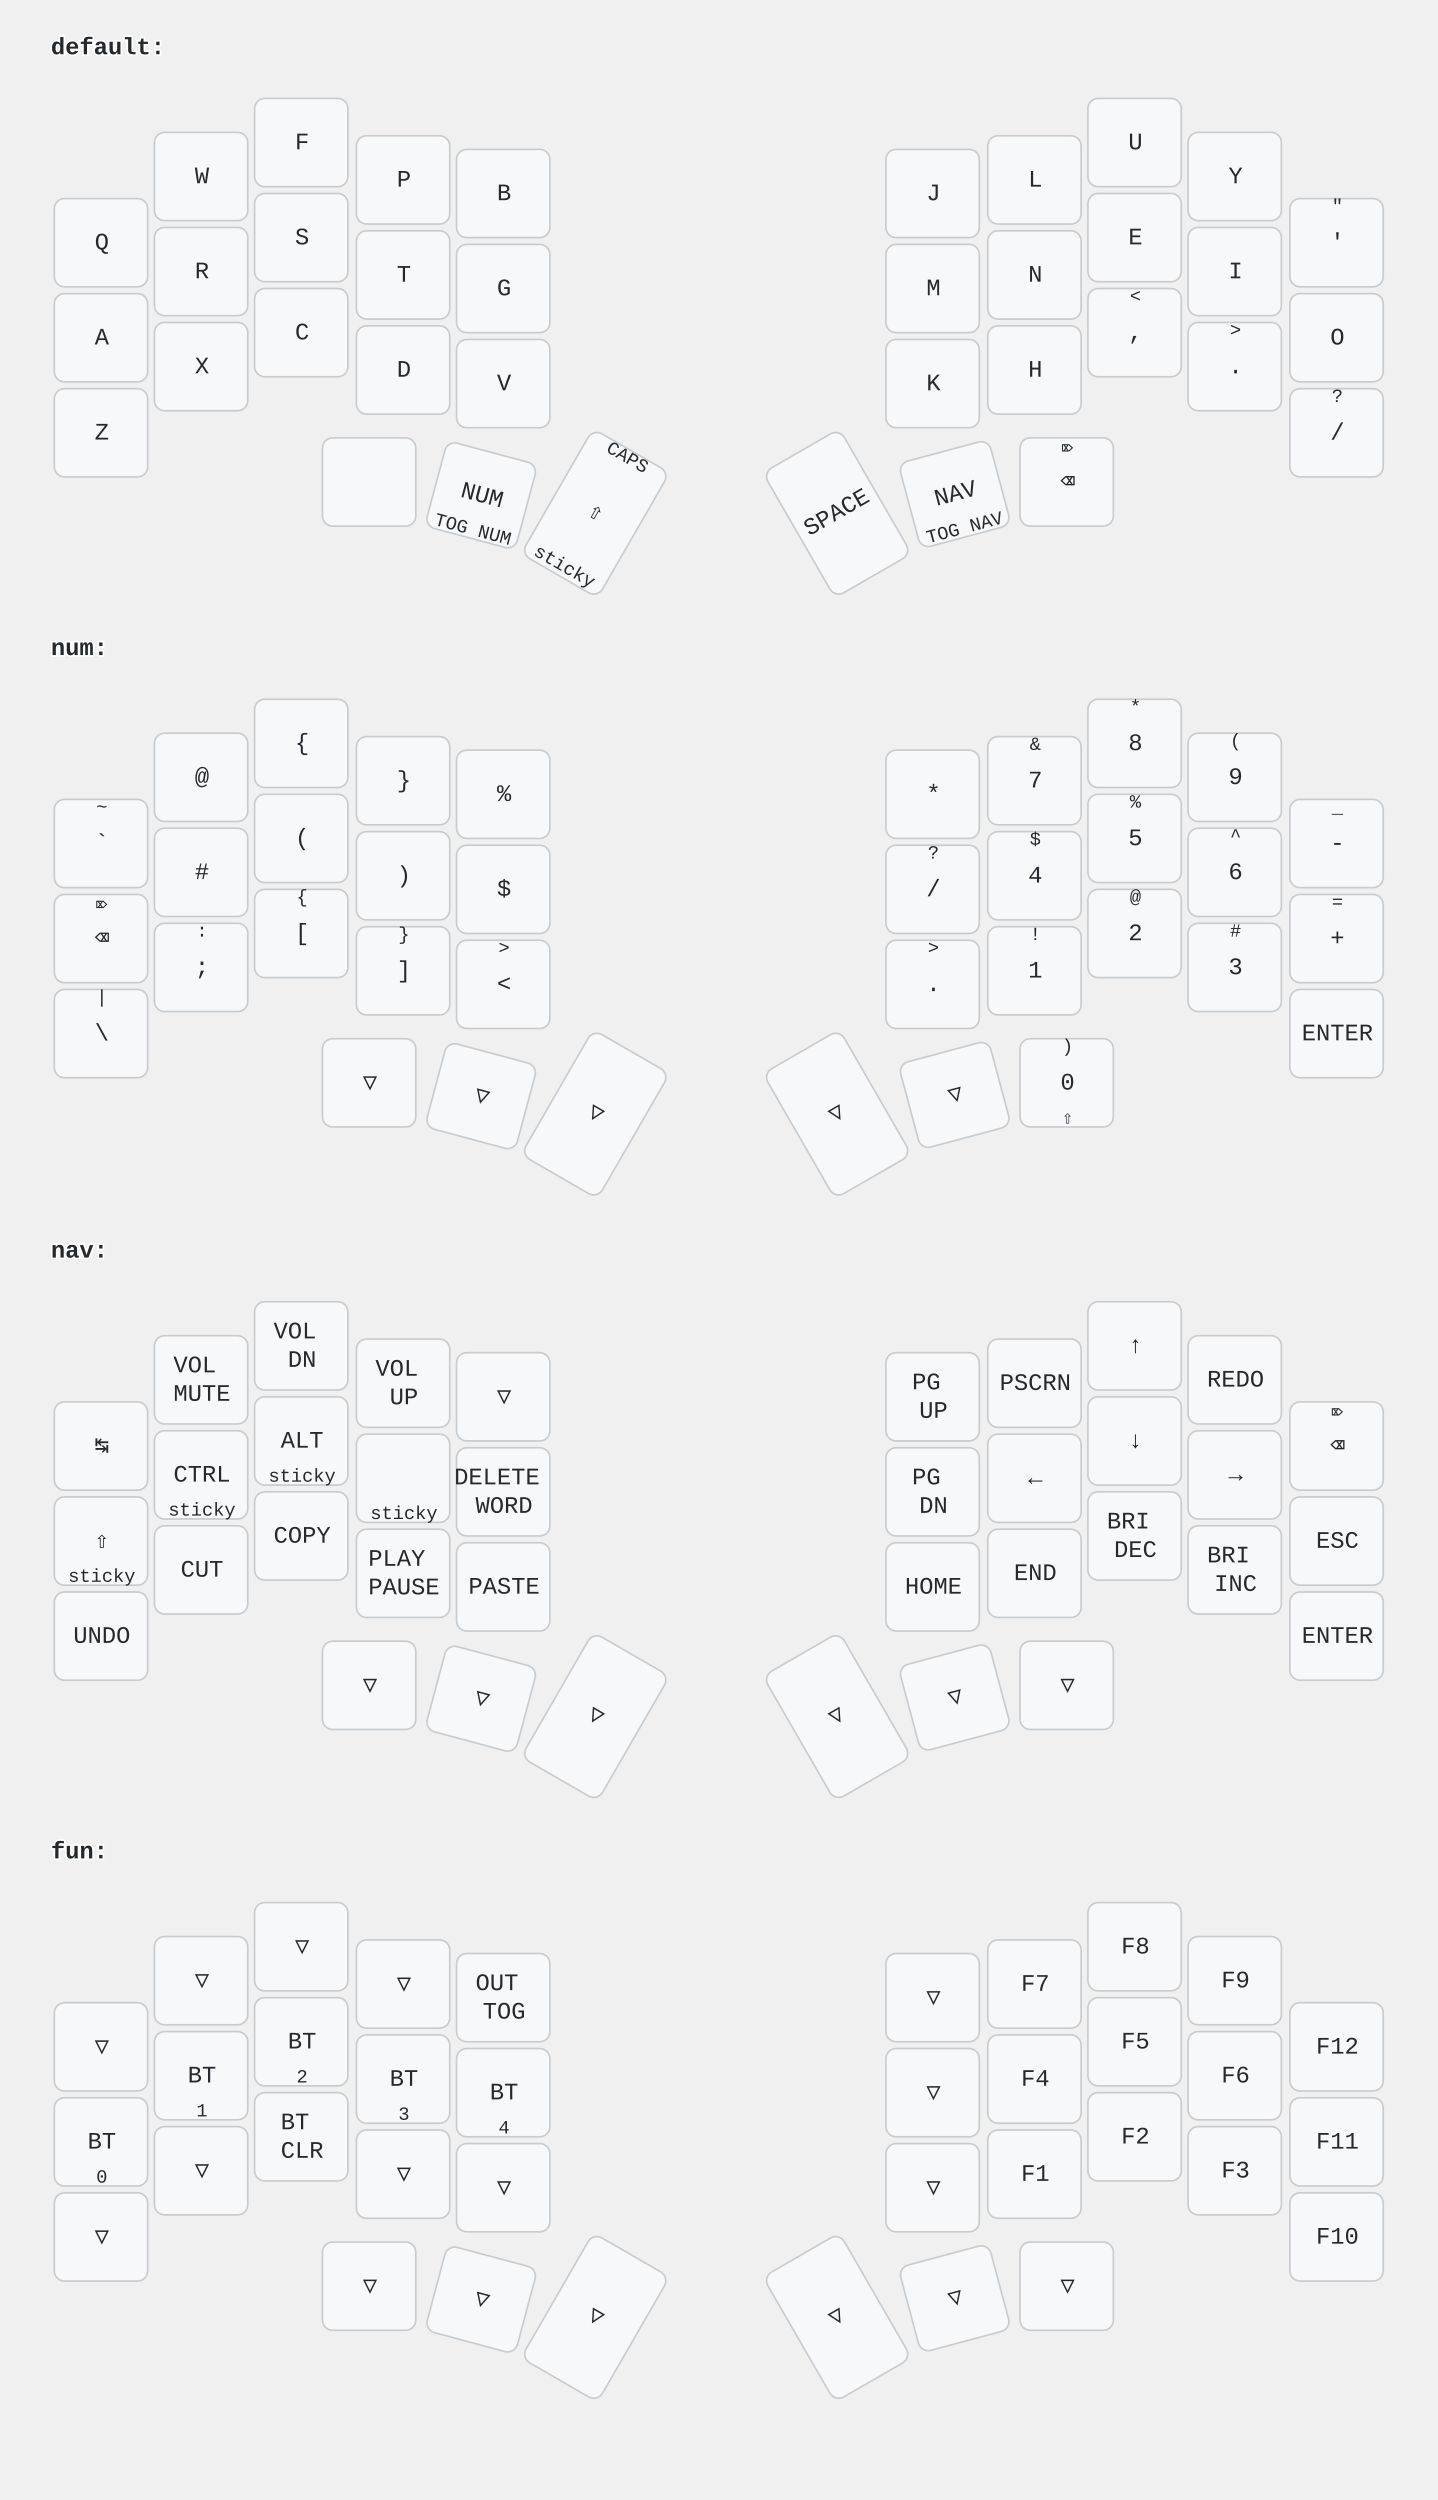
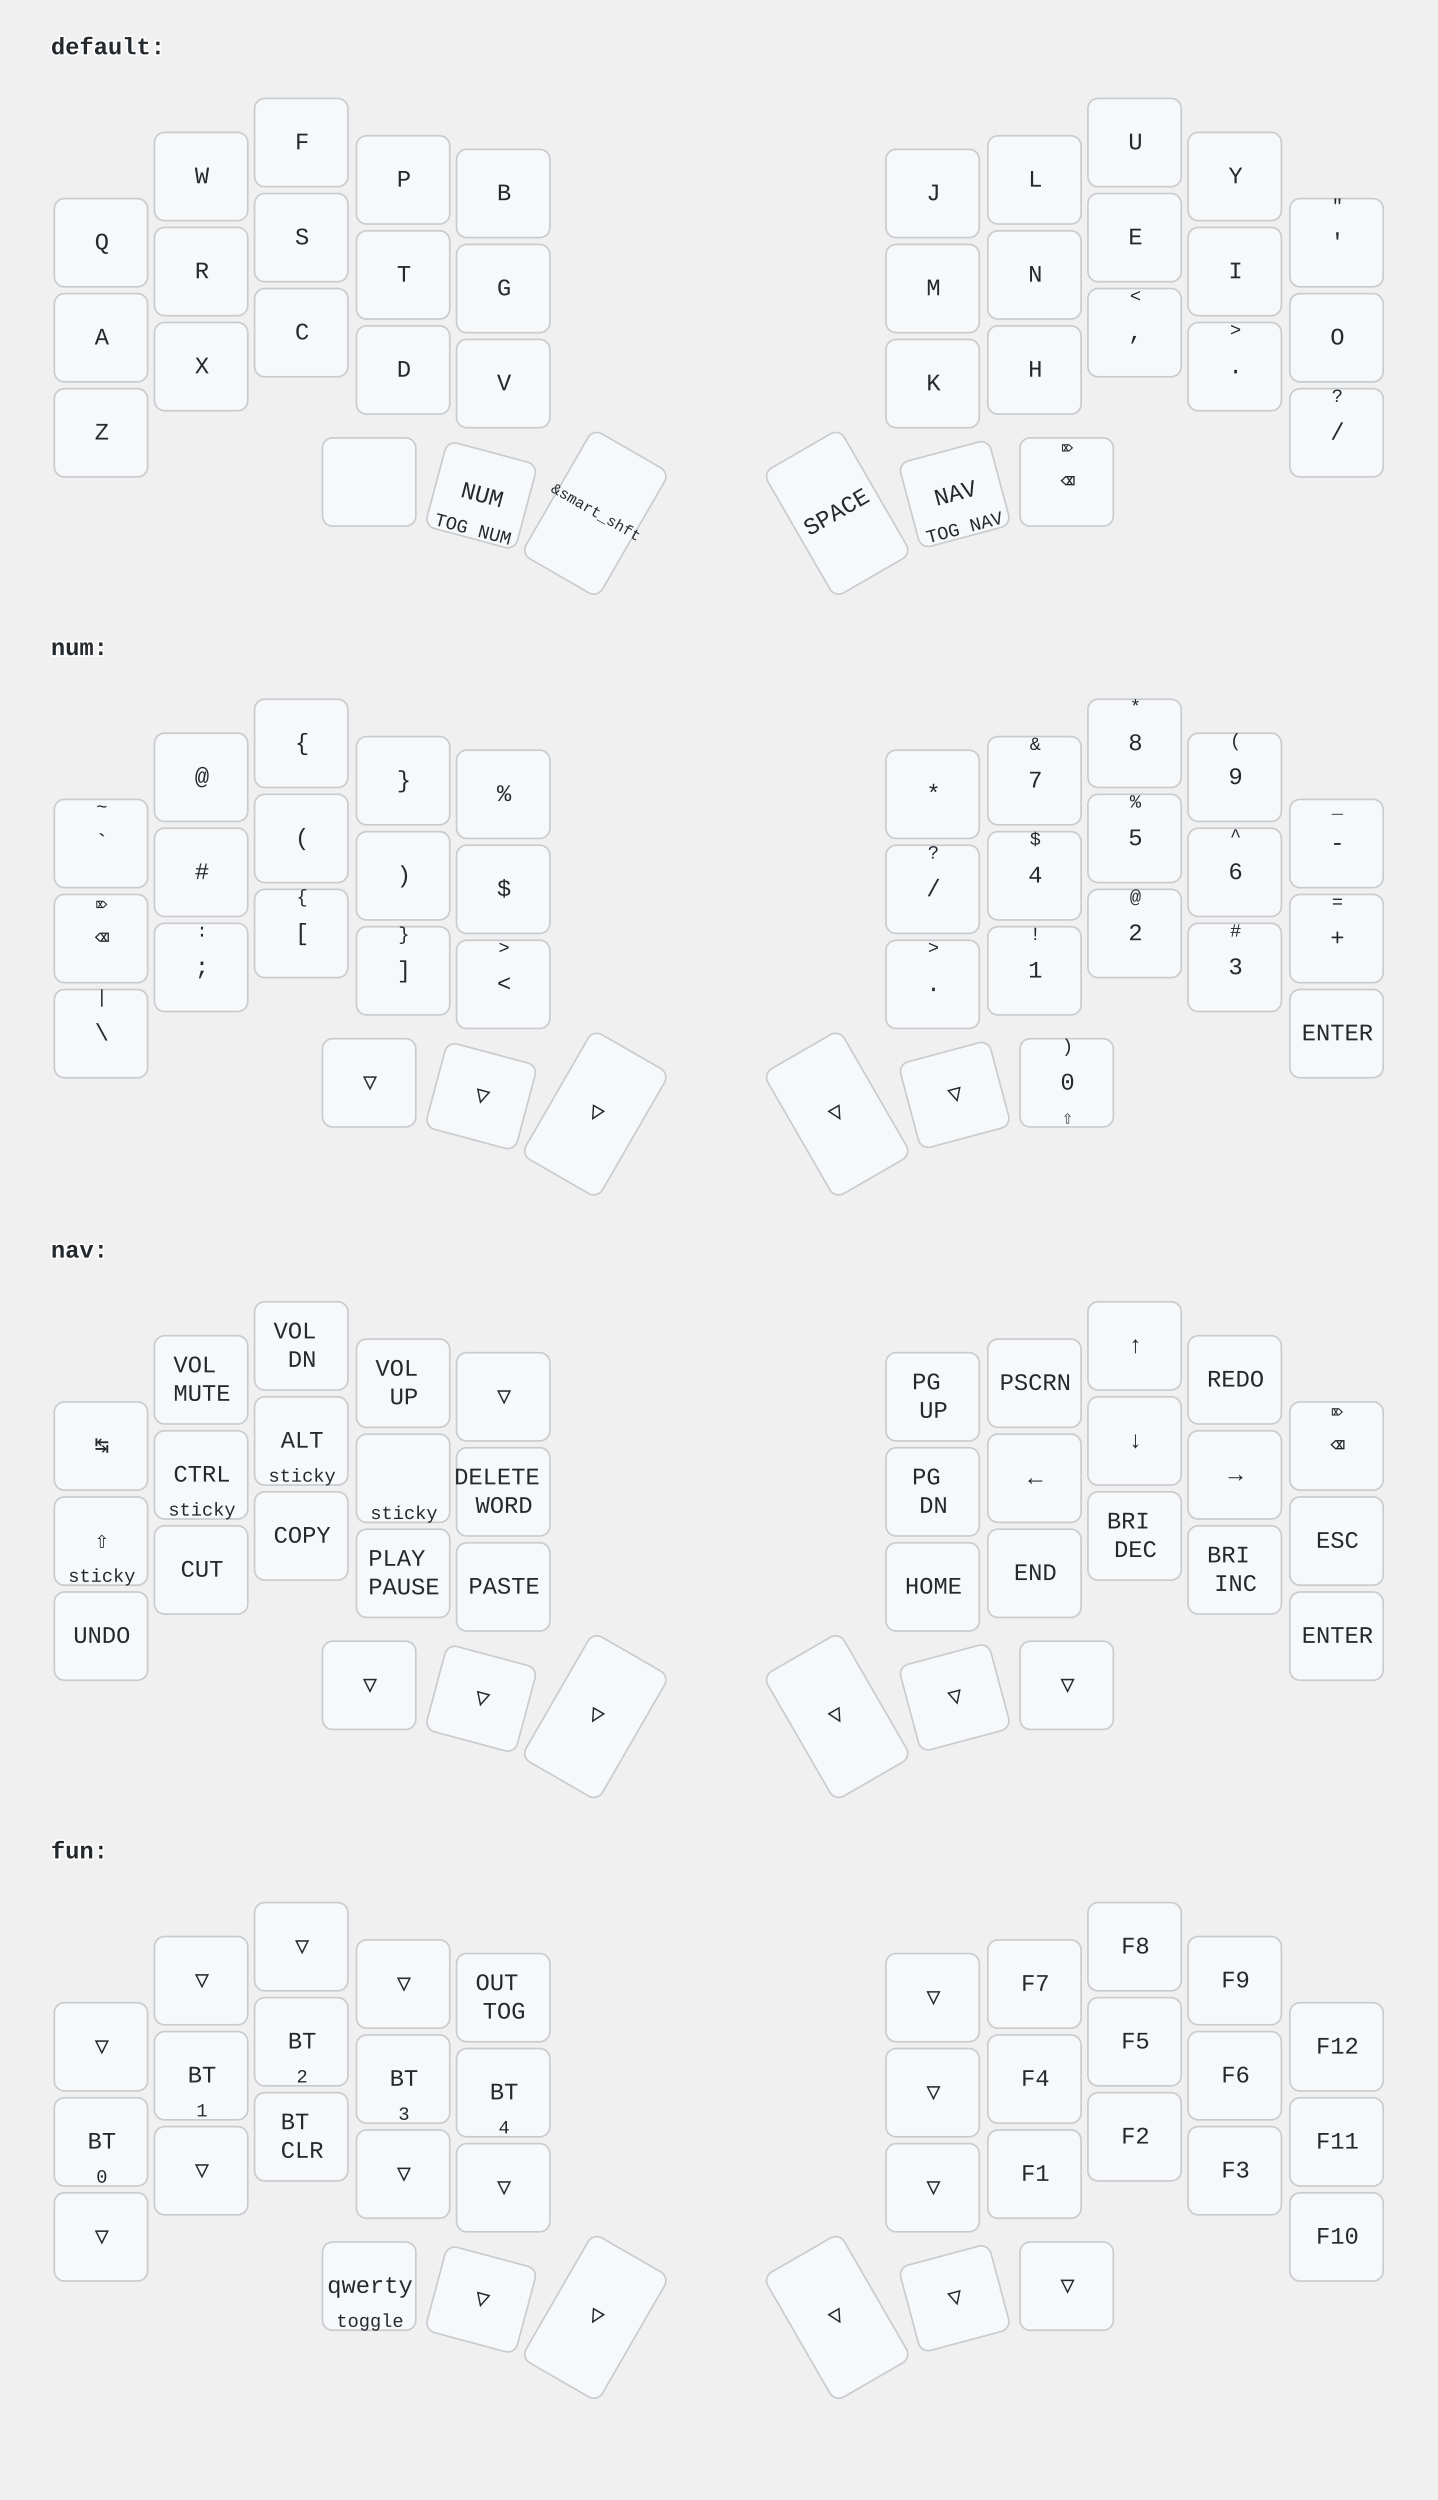
<svg xmlns="http://www.w3.org/2000/svg" xmlns:xlink="http://www.w3.org/1999/xlink" width="847" height="1473" viewBox="0 0 847 1473" class="keymap">
  <defs>/* start glyphs */
<svg id="mdil:menu">
      <svg id="mdil-menu" viewBox="0 0 24 24">
        <path d="M3,8V7H20V8H3M20,12V13H3V12H20M3,17H20V18H3V17Z" />
      </svg>
    </svg>
  </defs>/* end glyphs */
<style>/* font and background color specifications */
svg {
    font-family: SFMono-Regular,Consolas,Liberation Mono,Menlo,monospace;
    font-size: 14px;
    font-kerning: normal;
    text-rendering: optimizeLegibility;
    fill: #24292e;
}

/* default key styling */
rect {
    fill: #f6f8fa;
    stroke: #c9cccf;
    stroke-width: 1;
}

/* color accent for combo boxes */
rect.combo {
    fill: #cdf;
}

/* color accent for held keys */
rect.held, rect.combo.held {
    fill: #fdd;
}

/* color accent for ghost (optional) keys */
rect.ghost, rect.combo.ghost {
    fill: #ddd;
}

text {
    text-anchor: middle;
    dominant-baseline: middle;
}

/* styling for layer labels */
text.label {
    font-weight: bold;
    text-anchor: start;
    stroke: white;
    stroke-width: 2;
    paint-order: stroke;
}

/* styling for combo tap, and key hold/shifted label text */
text.combo, text.hold, text.shifted {
    font-size: 11px;
}

text.hold {
    text-anchor: middle;
    dominant-baseline: auto;
}

text.shifted {
    text-anchor: middle;
    dominant-baseline: hanging;
}

/* styling for hold/shifted label text in combo box */
text.combo.hold, text.combo.shifted {
    font-size: 8px;
}

/* styling for combo dendrons */
path {
    stroke-width: 1;
    stroke: gray;
    fill: none;
}
</style>
  <g transform="translate(30, 0)" class="layer-default">
    <text x="0" y="28" class="label">default:</text>
    <g transform="translate(0, 56)">
      <g transform="translate(30, 87)" class="key keypos-0">
        <rect rx="6" ry="6" x="-28" y="-26" width="55" height="52" class="key" />
        <text x="0" y="0" class="key tap">Q</text>
      </g>
      <g transform="translate(89, 48)" class="key keypos-1">
        <rect rx="6" ry="6" x="-28" y="-26" width="55" height="52" class="key" />
        <text x="0" y="0" class="key tap">W</text>
      </g>
      <g transform="translate(148, 28)" class="key keypos-2">
        <rect rx="6" ry="6" x="-28" y="-26" width="55" height="52" class="key" />
        <text x="0" y="0" class="key tap">F</text>
      </g>
      <g transform="translate(208, 50)" class="key keypos-3">
        <rect rx="6" ry="6" x="-28" y="-26" width="55" height="52" class="key" />
        <text x="0" y="0" class="key tap">P</text>
      </g>
      <g transform="translate(267, 58)" class="key keypos-4">
        <rect rx="6" ry="6" x="-28" y="-26" width="55" height="52" class="key" />
        <text x="0" y="0" class="key tap">B</text>
      </g>
      <g transform="translate(520, 58)" class="key keypos-5">
        <rect rx="6" ry="6" x="-28" y="-26" width="55" height="52" class="key" />
        <text x="0" y="0" class="key tap">J</text>
      </g>
      <g transform="translate(580, 50)" class="key keypos-6">
        <rect rx="6" ry="6" x="-28" y="-26" width="55" height="52" class="key" />
        <text x="0" y="0" class="key tap">L</text>
      </g>
      <g transform="translate(639, 28)" class="key keypos-7">
        <rect rx="6" ry="6" x="-28" y="-26" width="55" height="52" class="key" />
        <text x="0" y="0" class="key tap">U</text>
      </g>
      <g transform="translate(698, 48)" class="key keypos-8">
        <rect rx="6" ry="6" x="-28" y="-26" width="55" height="52" class="key" />
        <text x="0" y="0" class="key tap">Y</text>
      </g>
      <g transform="translate(758, 87)" class="key keypos-9">
        <rect rx="6" ry="6" x="-28" y="-26" width="55" height="52" class="key" />
        <text x="0" y="0" class="key tap">'</text>
        <text x="0" y="-24" class="key shifted">"</text>
      </g>
      <g transform="translate(30, 143)" class="key keypos-10">
        <rect rx="6" ry="6" x="-28" y="-26" width="55" height="52" class="key" />
        <text x="0" y="0" class="key tap">A</text>
      </g>
      <g transform="translate(89, 104)" class="key keypos-11">
        <rect rx="6" ry="6" x="-28" y="-26" width="55" height="52" class="key" />
        <text x="0" y="0" class="key tap">R</text>
      </g>
      <g transform="translate(148, 84)" class="key keypos-12">
        <rect rx="6" ry="6" x="-28" y="-26" width="55" height="52" class="key" />
        <text x="0" y="0" class="key tap">S</text>
      </g>
      <g transform="translate(208, 106)" class="key keypos-13">
        <rect rx="6" ry="6" x="-28" y="-26" width="55" height="52" class="key" />
        <text x="0" y="0" class="key tap">T</text>
      </g>
      <g transform="translate(267, 114)" class="key keypos-14">
        <rect rx="6" ry="6" x="-28" y="-26" width="55" height="52" class="key" />
        <text x="0" y="0" class="key tap">G</text>
      </g>
      <g transform="translate(520, 114)" class="key keypos-15">
        <rect rx="6" ry="6" x="-28" y="-26" width="55" height="52" class="key" />
        <text x="0" y="0" class="key tap">M</text>
      </g>
      <g transform="translate(580, 106)" class="key keypos-16">
        <rect rx="6" ry="6" x="-28" y="-26" width="55" height="52" class="key" />
        <text x="0" y="0" class="key tap">N</text>
      </g>
      <g transform="translate(639, 84)" class="key keypos-17">
        <rect rx="6" ry="6" x="-28" y="-26" width="55" height="52" class="key" />
        <text x="0" y="0" class="key tap">E</text>
      </g>
      <g transform="translate(698, 104)" class="key keypos-18">
        <rect rx="6" ry="6" x="-28" y="-26" width="55" height="52" class="key" />
        <text x="0" y="0" class="key tap">I</text>
      </g>
      <g transform="translate(758, 143)" class="key keypos-19">
        <rect rx="6" ry="6" x="-28" y="-26" width="55" height="52" class="key" />
        <text x="0" y="0" class="key tap">O</text>
      </g>
      <g transform="translate(30, 199)" class="key keypos-20">
        <rect rx="6" ry="6" x="-28" y="-26" width="55" height="52" class="key" />
        <text x="0" y="0" class="key tap">Z</text>
      </g>
      <g transform="translate(89, 160)" class="key keypos-21">
        <rect rx="6" ry="6" x="-28" y="-26" width="55" height="52" class="key" />
        <text x="0" y="0" class="key tap">X</text>
      </g>
      <g transform="translate(148, 140)" class="key keypos-22">
        <rect rx="6" ry="6" x="-28" y="-26" width="55" height="52" class="key" />
        <text x="0" y="0" class="key tap">C</text>
      </g>
      <g transform="translate(208, 162)" class="key keypos-23">
        <rect rx="6" ry="6" x="-28" y="-26" width="55" height="52" class="key" />
        <text x="0" y="0" class="key tap">D</text>
      </g>
      <g transform="translate(267, 170)" class="key keypos-24">
        <rect rx="6" ry="6" x="-28" y="-26" width="55" height="52" class="key" />
        <text x="0" y="0" class="key tap">V</text>
      </g>
      <g transform="translate(520, 170)" class="key keypos-25">
        <rect rx="6" ry="6" x="-28" y="-26" width="55" height="52" class="key" />
        <text x="0" y="0" class="key tap">K</text>
      </g>
      <g transform="translate(580, 162)" class="key keypos-26">
        <rect rx="6" ry="6" x="-28" y="-26" width="55" height="52" class="key" />
        <text x="0" y="0" class="key tap">H</text>
      </g>
      <g transform="translate(639, 140)" class="key keypos-27">
        <rect rx="6" ry="6" x="-28" y="-26" width="55" height="52" class="key" />
        <text x="0" y="0" class="key tap">,</text>
        <text x="0" y="-24" class="key shifted">&lt;</text>
      </g>
      <g transform="translate(698, 160)" class="key keypos-28">
        <rect rx="6" ry="6" x="-28" y="-26" width="55" height="52" class="key" />
        <text x="0" y="0" class="key tap">.</text>
        <text x="0" y="-24" class="key shifted">&gt;</text>
      </g>
      <g transform="translate(758, 199)" class="key keypos-29">
        <rect rx="6" ry="6" x="-28" y="-26" width="55" height="52" class="key" />
        <text x="0" y="0" class="key tap">/</text>
        <text x="0" y="-24" class="key shifted">?</text>
      </g>
      <g transform="translate(188, 228)" class="key keypos-30">
        <rect rx="6" ry="6" x="-28" y="-26" width="55" height="52" class="key" />
        <use href="#mdil:menu" xlink:href="#mdil:menu" x="-7" y="-7" height="14" width="14.0" class="key tap glyph mdil:menu" />
      </g>
      <g transform="translate(254, 236) rotate(15.0)" class="key keypos-31">
        <rect rx="6" ry="6" x="-28" y="-26" width="55" height="52" class="key" />
        <text x="0" y="0" class="key tap">NUM</text>
        <text x="0" y="24" class="key hold">TOG NUM</text>
      </g>
      <g transform="translate(321, 246) rotate(30.0)" class="key keypos-32">
        <rect rx="6" ry="6" x="-26" y="-42" width="52" height="85" class="key" />
-         <text x="0" y="0" class="key tap">⇧</text>
-         <text x="0" y="40" class="key hold">sticky</text>
-         <text x="0" y="-40" class="key shifted">CAPS</text>
+         <text x="0" y="0" class="key tap">
+           <tspan style="font-size: 64%">&amp;smart_shft</tspan>
+         </text>
      </g>
      <g transform="translate(463, 246) rotate(-30.0)" class="key keypos-33">
        <rect rx="6" ry="6" x="-26" y="-42" width="52" height="85" class="key" />
        <text x="0" y="0" class="key tap">SPACE</text>
      </g>
      <g transform="translate(533, 235) rotate(-15.0)" class="key keypos-34">
        <rect rx="6" ry="6" x="-28" y="-26" width="55" height="52" class="key" />
        <text x="0" y="0" class="key tap">NAV</text>
        <text x="0" y="24" class="key hold">TOG NAV</text>
      </g>
      <g transform="translate(599, 228)" class="key keypos-35">
        <rect rx="6" ry="6" x="-28" y="-26" width="55" height="52" class="key" />
        <text x="0" y="0" class="key tap">⌫</text>
        <text x="0" y="-24" class="key shifted">⌦</text>
      </g>
    </g>
  </g>
  <g transform="translate(30, 354)" class="layer-num">
    <text x="0" y="28" class="label">num:</text>
    <g transform="translate(0, 56)">
      <g transform="translate(30, 87)" class="key keypos-0">
        <rect rx="6" ry="6" x="-28" y="-26" width="55" height="52" class="key" />
        <text x="0" y="0" class="key tap">`</text>
        <text x="0" y="-24" class="key shifted">~</text>
      </g>
      <g transform="translate(89, 48)" class="key keypos-1">
        <rect rx="6" ry="6" x="-28" y="-26" width="55" height="52" class="key" />
        <text x="0" y="0" class="key tap">@</text>
      </g>
      <g transform="translate(148, 28)" class="key keypos-2">
        <rect rx="6" ry="6" x="-28" y="-26" width="55" height="52" class="key" />
        <text x="0" y="0" class="key tap">{</text>
      </g>
      <g transform="translate(208, 50)" class="key keypos-3">
        <rect rx="6" ry="6" x="-28" y="-26" width="55" height="52" class="key" />
        <text x="0" y="0" class="key tap">}</text>
      </g>
      <g transform="translate(267, 58)" class="key keypos-4">
        <rect rx="6" ry="6" x="-28" y="-26" width="55" height="52" class="key" />
        <text x="0" y="0" class="key tap">%</text>
      </g>
      <g transform="translate(520, 58)" class="key keypos-5">
        <rect rx="6" ry="6" x="-28" y="-26" width="55" height="52" class="key" />
        <text x="0" y="0" class="key tap">*</text>
      </g>
      <g transform="translate(580, 50)" class="key keypos-6">
        <rect rx="6" ry="6" x="-28" y="-26" width="55" height="52" class="key" />
        <text x="0" y="0" class="key tap">7</text>
        <text x="0" y="-24" class="key shifted">&amp;</text>
      </g>
      <g transform="translate(639, 28)" class="key keypos-7">
        <rect rx="6" ry="6" x="-28" y="-26" width="55" height="52" class="key" />
        <text x="0" y="0" class="key tap">8</text>
        <text x="0" y="-24" class="key shifted">*</text>
      </g>
      <g transform="translate(698, 48)" class="key keypos-8">
        <rect rx="6" ry="6" x="-28" y="-26" width="55" height="52" class="key" />
        <text x="0" y="0" class="key tap">9</text>
        <text x="0" y="-24" class="key shifted">(</text>
      </g>
      <g transform="translate(758, 87)" class="key keypos-9">
        <rect rx="6" ry="6" x="-28" y="-26" width="55" height="52" class="key" />
        <text x="0" y="0" class="key tap">-</text>
        <text x="0" y="-24" class="key shifted">_</text>
      </g>
      <g transform="translate(30, 143)" class="key keypos-10">
        <rect rx="6" ry="6" x="-28" y="-26" width="55" height="52" class="key" />
        <text x="0" y="0" class="key tap">⌫</text>
        <text x="0" y="-24" class="key shifted">⌦</text>
      </g>
      <g transform="translate(89, 104)" class="key keypos-11">
        <rect rx="6" ry="6" x="-28" y="-26" width="55" height="52" class="key" />
        <text x="0" y="0" class="key tap">#</text>
      </g>
      <g transform="translate(148, 84)" class="key keypos-12">
        <rect rx="6" ry="6" x="-28" y="-26" width="55" height="52" class="key" />
        <text x="0" y="0" class="key tap">(</text>
      </g>
      <g transform="translate(208, 106)" class="key keypos-13">
        <rect rx="6" ry="6" x="-28" y="-26" width="55" height="52" class="key" />
        <text x="0" y="0" class="key tap">)</text>
      </g>
      <g transform="translate(267, 114)" class="key keypos-14">
        <rect rx="6" ry="6" x="-28" y="-26" width="55" height="52" class="key" />
        <text x="0" y="0" class="key tap">$</text>
      </g>
      <g transform="translate(520, 114)" class="key keypos-15">
        <rect rx="6" ry="6" x="-28" y="-26" width="55" height="52" class="key" />
        <text x="0" y="0" class="key tap">/</text>
        <text x="0" y="-24" class="key shifted">?</text>
      </g>
      <g transform="translate(580, 106)" class="key keypos-16">
        <rect rx="6" ry="6" x="-28" y="-26" width="55" height="52" class="key" />
        <text x="0" y="0" class="key tap">4</text>
        <text x="0" y="-24" class="key shifted">$</text>
      </g>
      <g transform="translate(639, 84)" class="key keypos-17">
        <rect rx="6" ry="6" x="-28" y="-26" width="55" height="52" class="key" />
        <text x="0" y="0" class="key tap">5</text>
        <text x="0" y="-24" class="key shifted">%</text>
      </g>
      <g transform="translate(698, 104)" class="key keypos-18">
        <rect rx="6" ry="6" x="-28" y="-26" width="55" height="52" class="key" />
        <text x="0" y="0" class="key tap">6</text>
        <text x="0" y="-24" class="key shifted">^</text>
      </g>
      <g transform="translate(758, 143)" class="key keypos-19">
        <rect rx="6" ry="6" x="-28" y="-26" width="55" height="52" class="key" />
        <text x="0" y="0" class="key tap">+</text>
        <text x="0" y="-24" class="key shifted">=</text>
      </g>
      <g transform="translate(30, 199)" class="key keypos-20">
        <rect rx="6" ry="6" x="-28" y="-26" width="55" height="52" class="key" />
        <text x="0" y="0" class="key tap">\</text>
        <text x="0" y="-24" class="key shifted">|</text>
      </g>
      <g transform="translate(89, 160)" class="key keypos-21">
        <rect rx="6" ry="6" x="-28" y="-26" width="55" height="52" class="key" />
        <text x="0" y="0" class="key tap">;</text>
        <text x="0" y="-24" class="key shifted">:</text>
      </g>
      <g transform="translate(148, 140)" class="key keypos-22">
        <rect rx="6" ry="6" x="-28" y="-26" width="55" height="52" class="key" />
        <text x="0" y="0" class="key tap">[</text>
        <text x="0" y="-24" class="key shifted">{</text>
      </g>
      <g transform="translate(208, 162)" class="key keypos-23">
        <rect rx="6" ry="6" x="-28" y="-26" width="55" height="52" class="key" />
        <text x="0" y="0" class="key tap">]</text>
        <text x="0" y="-24" class="key shifted">}</text>
      </g>
      <g transform="translate(267, 170)" class="key keypos-24">
        <rect rx="6" ry="6" x="-28" y="-26" width="55" height="52" class="key" />
        <text x="0" y="0" class="key tap">&lt;</text>
        <text x="0" y="-24" class="key shifted">&gt;</text>
      </g>
      <g transform="translate(520, 170)" class="key keypos-25">
        <rect rx="6" ry="6" x="-28" y="-26" width="55" height="52" class="key" />
        <text x="0" y="0" class="key tap">.</text>
        <text x="0" y="-24" class="key shifted">&gt;</text>
      </g>
      <g transform="translate(580, 162)" class="key keypos-26">
        <rect rx="6" ry="6" x="-28" y="-26" width="55" height="52" class="key" />
        <text x="0" y="0" class="key tap">1</text>
        <text x="0" y="-24" class="key shifted">!</text>
      </g>
      <g transform="translate(639, 140)" class="key keypos-27">
        <rect rx="6" ry="6" x="-28" y="-26" width="55" height="52" class="key" />
        <text x="0" y="0" class="key tap">2</text>
        <text x="0" y="-24" class="key shifted">@</text>
      </g>
      <g transform="translate(698, 160)" class="key keypos-28">
        <rect rx="6" ry="6" x="-28" y="-26" width="55" height="52" class="key" />
        <text x="0" y="0" class="key tap">3</text>
        <text x="0" y="-24" class="key shifted">#</text>
      </g>
      <g transform="translate(758, 199)" class="key keypos-29">
        <rect rx="6" ry="6" x="-28" y="-26" width="55" height="52" class="key" />
        <text x="0" y="0" class="key tap">ENTER</text>
      </g>
      <g transform="translate(188, 228)" class="key trans keypos-30">
        <rect rx="6" ry="6" x="-28" y="-26" width="55" height="52" class="key trans" />
        <text x="0" y="0" class="key trans tap">▽</text>
      </g>
      <g transform="translate(254, 236) rotate(15.0)" class="key trans keypos-31">
        <rect rx="6" ry="6" x="-28" y="-26" width="55" height="52" class="key trans" />
        <text x="0" y="0" class="key trans tap">▽</text>
      </g>
      <g transform="translate(321, 246) rotate(30.0)" class="key trans keypos-32">
        <rect rx="6" ry="6" x="-26" y="-42" width="52" height="85" class="key trans" />
        <text x="0" y="0" class="key trans tap">▽</text>
      </g>
      <g transform="translate(463, 246) rotate(-30.0)" class="key trans keypos-33">
        <rect rx="6" ry="6" x="-26" y="-42" width="52" height="85" class="key trans" />
        <text x="0" y="0" class="key trans tap">▽</text>
      </g>
      <g transform="translate(533, 235) rotate(-15.0)" class="key trans keypos-34">
        <rect rx="6" ry="6" x="-28" y="-26" width="55" height="52" class="key trans" />
        <text x="0" y="0" class="key trans tap">▽</text>
      </g>
      <g transform="translate(599, 228)" class="key keypos-35">
        <rect rx="6" ry="6" x="-28" y="-26" width="55" height="52" class="key" />
        <text x="0" y="0" class="key tap">0</text>
        <text x="0" y="24" class="key hold">⇧</text>
        <text x="0" y="-24" class="key shifted">)</text>
      </g>
    </g>
  </g>
  <g transform="translate(30, 709)" class="layer-nav">
    <text x="0" y="28" class="label">nav:</text>
    <g transform="translate(0, 56)">
      <g transform="translate(30, 87)" class="key keypos-0">
        <rect rx="6" ry="6" x="-28" y="-26" width="55" height="52" class="key" />
        <text x="0" y="0" class="key tap">↹</text>
      </g>
      <g transform="translate(89, 48)" class="key keypos-1">
        <rect rx="6" ry="6" x="-28" y="-26" width="55" height="52" class="key" />
        <text x="0" y="0" class="key tap">
          <tspan x="0" dy="-0.6em">VOL</tspan>
          <tspan x="0" dy="1.2em">MUTE</tspan>
        </text>
      </g>
      <g transform="translate(148, 28)" class="key keypos-2">
        <rect rx="6" ry="6" x="-28" y="-26" width="55" height="52" class="key" />
        <text x="0" y="0" class="key tap">
          <tspan x="0" dy="-0.6em">VOL</tspan>
          <tspan x="0" dy="1.2em">DN</tspan>
        </text>
      </g>
      <g transform="translate(208, 50)" class="key keypos-3">
        <rect rx="6" ry="6" x="-28" y="-26" width="55" height="52" class="key" />
        <text x="0" y="0" class="key tap">
          <tspan x="0" dy="-0.6em">VOL</tspan>
          <tspan x="0" dy="1.2em">UP</tspan>
        </text>
      </g>
      <g transform="translate(267, 58)" class="key trans keypos-4">
        <rect rx="6" ry="6" x="-28" y="-26" width="55" height="52" class="key trans" />
        <text x="0" y="0" class="key trans tap">▽</text>
      </g>
      <g transform="translate(520, 58)" class="key keypos-5">
        <rect rx="6" ry="6" x="-28" y="-26" width="55" height="52" class="key" />
        <text x="0" y="0" class="key tap">
          <tspan x="0" dy="-0.6em">PG</tspan>
          <tspan x="0" dy="1.2em">UP</tspan>
        </text>
      </g>
      <g transform="translate(580, 50)" class="key keypos-6">
        <rect rx="6" ry="6" x="-28" y="-26" width="55" height="52" class="key" />
        <text x="0" y="0" class="key tap">PSCRN</text>
      </g>
      <g transform="translate(639, 28)" class="key keypos-7">
        <rect rx="6" ry="6" x="-28" y="-26" width="55" height="52" class="key" />
        <text x="0" y="0" class="key tap">↑</text>
      </g>
      <g transform="translate(698, 48)" class="key keypos-8">
        <rect rx="6" ry="6" x="-28" y="-26" width="55" height="52" class="key" />
        <text x="0" y="0" class="key tap">REDO</text>
      </g>
      <g transform="translate(758, 87)" class="key keypos-9">
        <rect rx="6" ry="6" x="-28" y="-26" width="55" height="52" class="key" />
        <text x="0" y="0" class="key tap">⌫</text>
        <text x="0" y="-24" class="key shifted">⌦</text>
      </g>
      <g transform="translate(30, 143)" class="key keypos-10">
        <rect rx="6" ry="6" x="-28" y="-26" width="55" height="52" class="key" />
        <text x="0" y="0" class="key tap">⇧</text>
        <text x="0" y="24" class="key hold">sticky</text>
      </g>
      <g transform="translate(89, 104)" class="key keypos-11">
        <rect rx="6" ry="6" x="-28" y="-26" width="55" height="52" class="key" />
        <text x="0" y="0" class="key tap">CTRL</text>
        <text x="0" y="24" class="key hold">sticky</text>
      </g>
      <g transform="translate(148, 84)" class="key keypos-12">
        <rect rx="6" ry="6" x="-28" y="-26" width="55" height="52" class="key" />
        <text x="0" y="0" class="key tap">ALT</text>
        <text x="0" y="24" class="key hold">sticky</text>
      </g>
      <g transform="translate(208, 106)" class="key keypos-13">
        <rect rx="6" ry="6" x="-28" y="-26" width="55" height="52" class="key" />
        <use href="#mdil:menu" xlink:href="#mdil:menu" x="-7" y="-7" height="14" width="14.0" class="key tap glyph mdil:menu" />
        <text x="0" y="24" class="key hold">sticky</text>
      </g>
      <g transform="translate(267, 114)" class="key keypos-14">
        <rect rx="6" ry="6" x="-28" y="-26" width="55" height="52" class="key" />
        <text x="0" y="0" class="key tap">
          <tspan x="0" dy="-0.6em">DELETE</tspan>
          <tspan x="0" dy="1.2em">WORD</tspan>
        </text>
      </g>
      <g transform="translate(520, 114)" class="key keypos-15">
        <rect rx="6" ry="6" x="-28" y="-26" width="55" height="52" class="key" />
        <text x="0" y="0" class="key tap">
          <tspan x="0" dy="-0.6em">PG</tspan>
          <tspan x="0" dy="1.2em">DN</tspan>
        </text>
      </g>
      <g transform="translate(580, 106)" class="key keypos-16">
        <rect rx="6" ry="6" x="-28" y="-26" width="55" height="52" class="key" />
        <text x="0" y="0" class="key tap">←</text>
      </g>
      <g transform="translate(639, 84)" class="key keypos-17">
        <rect rx="6" ry="6" x="-28" y="-26" width="55" height="52" class="key" />
        <text x="0" y="0" class="key tap">↓</text>
      </g>
      <g transform="translate(698, 104)" class="key keypos-18">
        <rect rx="6" ry="6" x="-28" y="-26" width="55" height="52" class="key" />
        <text x="0" y="0" class="key tap">→</text>
      </g>
      <g transform="translate(758, 143)" class="key keypos-19">
        <rect rx="6" ry="6" x="-28" y="-26" width="55" height="52" class="key" />
        <text x="0" y="0" class="key tap">ESC</text>
      </g>
      <g transform="translate(30, 199)" class="key keypos-20">
        <rect rx="6" ry="6" x="-28" y="-26" width="55" height="52" class="key" />
        <text x="0" y="0" class="key tap">UNDO</text>
      </g>
      <g transform="translate(89, 160)" class="key keypos-21">
        <rect rx="6" ry="6" x="-28" y="-26" width="55" height="52" class="key" />
        <text x="0" y="0" class="key tap">CUT</text>
      </g>
      <g transform="translate(148, 140)" class="key keypos-22">
        <rect rx="6" ry="6" x="-28" y="-26" width="55" height="52" class="key" />
        <text x="0" y="0" class="key tap">COPY</text>
      </g>
      <g transform="translate(208, 162)" class="key keypos-23">
        <rect rx="6" ry="6" x="-28" y="-26" width="55" height="52" class="key" />
        <text x="0" y="0" class="key tap">
          <tspan x="0" dy="-0.6em">PLAY</tspan>
          <tspan x="0" dy="1.2em">PAUSE</tspan>
        </text>
      </g>
      <g transform="translate(267, 170)" class="key keypos-24">
        <rect rx="6" ry="6" x="-28" y="-26" width="55" height="52" class="key" />
        <text x="0" y="0" class="key tap">PASTE</text>
      </g>
      <g transform="translate(520, 170)" class="key keypos-25">
        <rect rx="6" ry="6" x="-28" y="-26" width="55" height="52" class="key" />
        <text x="0" y="0" class="key tap">HOME</text>
      </g>
      <g transform="translate(580, 162)" class="key keypos-26">
        <rect rx="6" ry="6" x="-28" y="-26" width="55" height="52" class="key" />
        <text x="0" y="0" class="key tap">END</text>
      </g>
      <g transform="translate(639, 140)" class="key keypos-27">
        <rect rx="6" ry="6" x="-28" y="-26" width="55" height="52" class="key" />
        <text x="0" y="0" class="key tap">
          <tspan x="0" dy="-0.6em">BRI</tspan>
          <tspan x="0" dy="1.2em">DEC</tspan>
        </text>
      </g>
      <g transform="translate(698, 160)" class="key keypos-28">
        <rect rx="6" ry="6" x="-28" y="-26" width="55" height="52" class="key" />
        <text x="0" y="0" class="key tap">
          <tspan x="0" dy="-0.6em">BRI</tspan>
          <tspan x="0" dy="1.2em">INC</tspan>
        </text>
      </g>
      <g transform="translate(758, 199)" class="key keypos-29">
        <rect rx="6" ry="6" x="-28" y="-26" width="55" height="52" class="key" />
        <text x="0" y="0" class="key tap">ENTER</text>
      </g>
      <g transform="translate(188, 228)" class="key trans keypos-30">
        <rect rx="6" ry="6" x="-28" y="-26" width="55" height="52" class="key trans" />
        <text x="0" y="0" class="key trans tap">▽</text>
      </g>
      <g transform="translate(254, 236) rotate(15.0)" class="key trans keypos-31">
        <rect rx="6" ry="6" x="-28" y="-26" width="55" height="52" class="key trans" />
        <text x="0" y="0" class="key trans tap">▽</text>
      </g>
      <g transform="translate(321, 246) rotate(30.0)" class="key trans keypos-32">
        <rect rx="6" ry="6" x="-26" y="-42" width="52" height="85" class="key trans" />
        <text x="0" y="0" class="key trans tap">▽</text>
      </g>
      <g transform="translate(463, 246) rotate(-30.0)" class="key trans keypos-33">
        <rect rx="6" ry="6" x="-26" y="-42" width="52" height="85" class="key trans" />
        <text x="0" y="0" class="key trans tap">▽</text>
      </g>
      <g transform="translate(533, 235) rotate(-15.0)" class="key trans keypos-34">
        <rect rx="6" ry="6" x="-28" y="-26" width="55" height="52" class="key trans" />
        <text x="0" y="0" class="key trans tap">▽</text>
      </g>
      <g transform="translate(599, 228)" class="key trans keypos-35">
        <rect rx="6" ry="6" x="-28" y="-26" width="55" height="52" class="key trans" />
        <text x="0" y="0" class="key trans tap">▽</text>
      </g>
    </g>
  </g>
  <g transform="translate(30, 1063)" class="layer-fun">
    <text x="0" y="28" class="label">fun:</text>
    <g transform="translate(0, 56)">
      <g transform="translate(30, 87)" class="key trans keypos-0">
        <rect rx="6" ry="6" x="-28" y="-26" width="55" height="52" class="key trans" />
        <text x="0" y="0" class="key trans tap">▽</text>
      </g>
      <g transform="translate(89, 48)" class="key trans keypos-1">
        <rect rx="6" ry="6" x="-28" y="-26" width="55" height="52" class="key trans" />
        <text x="0" y="0" class="key trans tap">▽</text>
      </g>
      <g transform="translate(148, 28)" class="key trans keypos-2">
        <rect rx="6" ry="6" x="-28" y="-26" width="55" height="52" class="key trans" />
        <text x="0" y="0" class="key trans tap">▽</text>
      </g>
      <g transform="translate(208, 50)" class="key trans keypos-3">
        <rect rx="6" ry="6" x="-28" y="-26" width="55" height="52" class="key trans" />
        <text x="0" y="0" class="key trans tap">▽</text>
      </g>
      <g transform="translate(267, 58)" class="key keypos-4">
        <rect rx="6" ry="6" x="-28" y="-26" width="55" height="52" class="key" />
        <text x="0" y="0" class="key tap">
          <tspan x="0" dy="-0.6em">OUT</tspan>
          <tspan x="0" dy="1.2em">TOG</tspan>
        </text>
      </g>
      <g transform="translate(520, 58)" class="key trans keypos-5">
        <rect rx="6" ry="6" x="-28" y="-26" width="55" height="52" class="key trans" />
        <text x="0" y="0" class="key trans tap">▽</text>
      </g>
      <g transform="translate(580, 50)" class="key keypos-6">
        <rect rx="6" ry="6" x="-28" y="-26" width="55" height="52" class="key" />
        <text x="0" y="0" class="key tap">F7</text>
      </g>
      <g transform="translate(639, 28)" class="key keypos-7">
        <rect rx="6" ry="6" x="-28" y="-26" width="55" height="52" class="key" />
        <text x="0" y="0" class="key tap">F8</text>
      </g>
      <g transform="translate(698, 48)" class="key keypos-8">
        <rect rx="6" ry="6" x="-28" y="-26" width="55" height="52" class="key" />
        <text x="0" y="0" class="key tap">F9</text>
      </g>
      <g transform="translate(758, 87)" class="key keypos-9">
        <rect rx="6" ry="6" x="-28" y="-26" width="55" height="52" class="key" />
        <text x="0" y="0" class="key tap">F12</text>
      </g>
      <g transform="translate(30, 143)" class="key keypos-10">
        <rect rx="6" ry="6" x="-28" y="-26" width="55" height="52" class="key" />
        <text x="0" y="0" class="key tap">BT</text>
        <text x="0" y="24" class="key hold">0</text>
      </g>
      <g transform="translate(89, 104)" class="key keypos-11">
        <rect rx="6" ry="6" x="-28" y="-26" width="55" height="52" class="key" />
        <text x="0" y="0" class="key tap">BT</text>
        <text x="0" y="24" class="key hold">1</text>
      </g>
      <g transform="translate(148, 84)" class="key keypos-12">
        <rect rx="6" ry="6" x="-28" y="-26" width="55" height="52" class="key" />
        <text x="0" y="0" class="key tap">BT</text>
        <text x="0" y="24" class="key hold">2</text>
      </g>
      <g transform="translate(208, 106)" class="key keypos-13">
        <rect rx="6" ry="6" x="-28" y="-26" width="55" height="52" class="key" />
        <text x="0" y="0" class="key tap">BT</text>
        <text x="0" y="24" class="key hold">3</text>
      </g>
      <g transform="translate(267, 114)" class="key keypos-14">
        <rect rx="6" ry="6" x="-28" y="-26" width="55" height="52" class="key" />
        <text x="0" y="0" class="key tap">BT</text>
        <text x="0" y="24" class="key hold">4</text>
      </g>
      <g transform="translate(520, 114)" class="key trans keypos-15">
        <rect rx="6" ry="6" x="-28" y="-26" width="55" height="52" class="key trans" />
        <text x="0" y="0" class="key trans tap">▽</text>
      </g>
      <g transform="translate(580, 106)" class="key keypos-16">
        <rect rx="6" ry="6" x="-28" y="-26" width="55" height="52" class="key" />
        <text x="0" y="0" class="key tap">F4</text>
      </g>
      <g transform="translate(639, 84)" class="key keypos-17">
        <rect rx="6" ry="6" x="-28" y="-26" width="55" height="52" class="key" />
        <text x="0" y="0" class="key tap">F5</text>
      </g>
      <g transform="translate(698, 104)" class="key keypos-18">
        <rect rx="6" ry="6" x="-28" y="-26" width="55" height="52" class="key" />
        <text x="0" y="0" class="key tap">F6</text>
      </g>
      <g transform="translate(758, 143)" class="key keypos-19">
        <rect rx="6" ry="6" x="-28" y="-26" width="55" height="52" class="key" />
        <text x="0" y="0" class="key tap">F11</text>
      </g>
      <g transform="translate(30, 199)" class="key trans keypos-20">
        <rect rx="6" ry="6" x="-28" y="-26" width="55" height="52" class="key trans" />
        <text x="0" y="0" class="key trans tap">▽</text>
      </g>
      <g transform="translate(89, 160)" class="key trans keypos-21">
        <rect rx="6" ry="6" x="-28" y="-26" width="55" height="52" class="key trans" />
        <text x="0" y="0" class="key trans tap">▽</text>
      </g>
      <g transform="translate(148, 140)" class="key keypos-22">
        <rect rx="6" ry="6" x="-28" y="-26" width="55" height="52" class="key" />
        <text x="0" y="0" class="key tap">
          <tspan x="0" dy="-0.6em">BT</tspan>
          <tspan x="0" dy="1.2em">CLR</tspan>
        </text>
      </g>
      <g transform="translate(208, 162)" class="key trans keypos-23">
        <rect rx="6" ry="6" x="-28" y="-26" width="55" height="52" class="key trans" />
        <text x="0" y="0" class="key trans tap">▽</text>
      </g>
      <g transform="translate(267, 170)" class="key trans keypos-24">
        <rect rx="6" ry="6" x="-28" y="-26" width="55" height="52" class="key trans" />
        <text x="0" y="0" class="key trans tap">▽</text>
      </g>
      <g transform="translate(520, 170)" class="key trans keypos-25">
        <rect rx="6" ry="6" x="-28" y="-26" width="55" height="52" class="key trans" />
        <text x="0" y="0" class="key trans tap">▽</text>
      </g>
      <g transform="translate(580, 162)" class="key keypos-26">
        <rect rx="6" ry="6" x="-28" y="-26" width="55" height="52" class="key" />
        <text x="0" y="0" class="key tap">F1</text>
      </g>
      <g transform="translate(639, 140)" class="key keypos-27">
        <rect rx="6" ry="6" x="-28" y="-26" width="55" height="52" class="key" />
        <text x="0" y="0" class="key tap">F2</text>
      </g>
      <g transform="translate(698, 160)" class="key keypos-28">
        <rect rx="6" ry="6" x="-28" y="-26" width="55" height="52" class="key" />
        <text x="0" y="0" class="key tap">F3</text>
      </g>
      <g transform="translate(758, 199)" class="key keypos-29">
        <rect rx="6" ry="6" x="-28" y="-26" width="55" height="52" class="key" />
        <text x="0" y="0" class="key tap">F10</text>
      </g>
-       <g transform="translate(188, 228)" class="key trans keypos-30">
-         <rect rx="6" ry="6" x="-28" y="-26" width="55" height="52" class="key trans" />
-         <text x="0" y="0" class="key trans tap">▽</text>
+       <g transform="translate(188, 228)" class="key keypos-30">
+         <rect rx="6" ry="6" x="-28" y="-26" width="55" height="52" class="key" />
+         <text x="0" y="0" class="key tap">qwerty</text>
+         <text x="0" y="24" class="key hold">toggle</text>
      </g>
      <g transform="translate(254, 236) rotate(15.0)" class="key trans keypos-31">
        <rect rx="6" ry="6" x="-28" y="-26" width="55" height="52" class="key trans" />
        <text x="0" y="0" class="key trans tap">▽</text>
      </g>
      <g transform="translate(321, 246) rotate(30.0)" class="key trans keypos-32">
        <rect rx="6" ry="6" x="-26" y="-42" width="52" height="85" class="key trans" />
        <text x="0" y="0" class="key trans tap">▽</text>
      </g>
      <g transform="translate(463, 246) rotate(-30.0)" class="key trans keypos-33">
        <rect rx="6" ry="6" x="-26" y="-42" width="52" height="85" class="key trans" />
        <text x="0" y="0" class="key trans tap">▽</text>
      </g>
      <g transform="translate(533, 235) rotate(-15.0)" class="key trans keypos-34">
        <rect rx="6" ry="6" x="-28" y="-26" width="55" height="52" class="key trans" />
        <text x="0" y="0" class="key trans tap">▽</text>
      </g>
      <g transform="translate(599, 228)" class="key trans keypos-35">
        <rect rx="6" ry="6" x="-28" y="-26" width="55" height="52" class="key trans" />
        <text x="0" y="0" class="key trans tap">▽</text>
      </g>
    </g>
  </g>
</svg>
